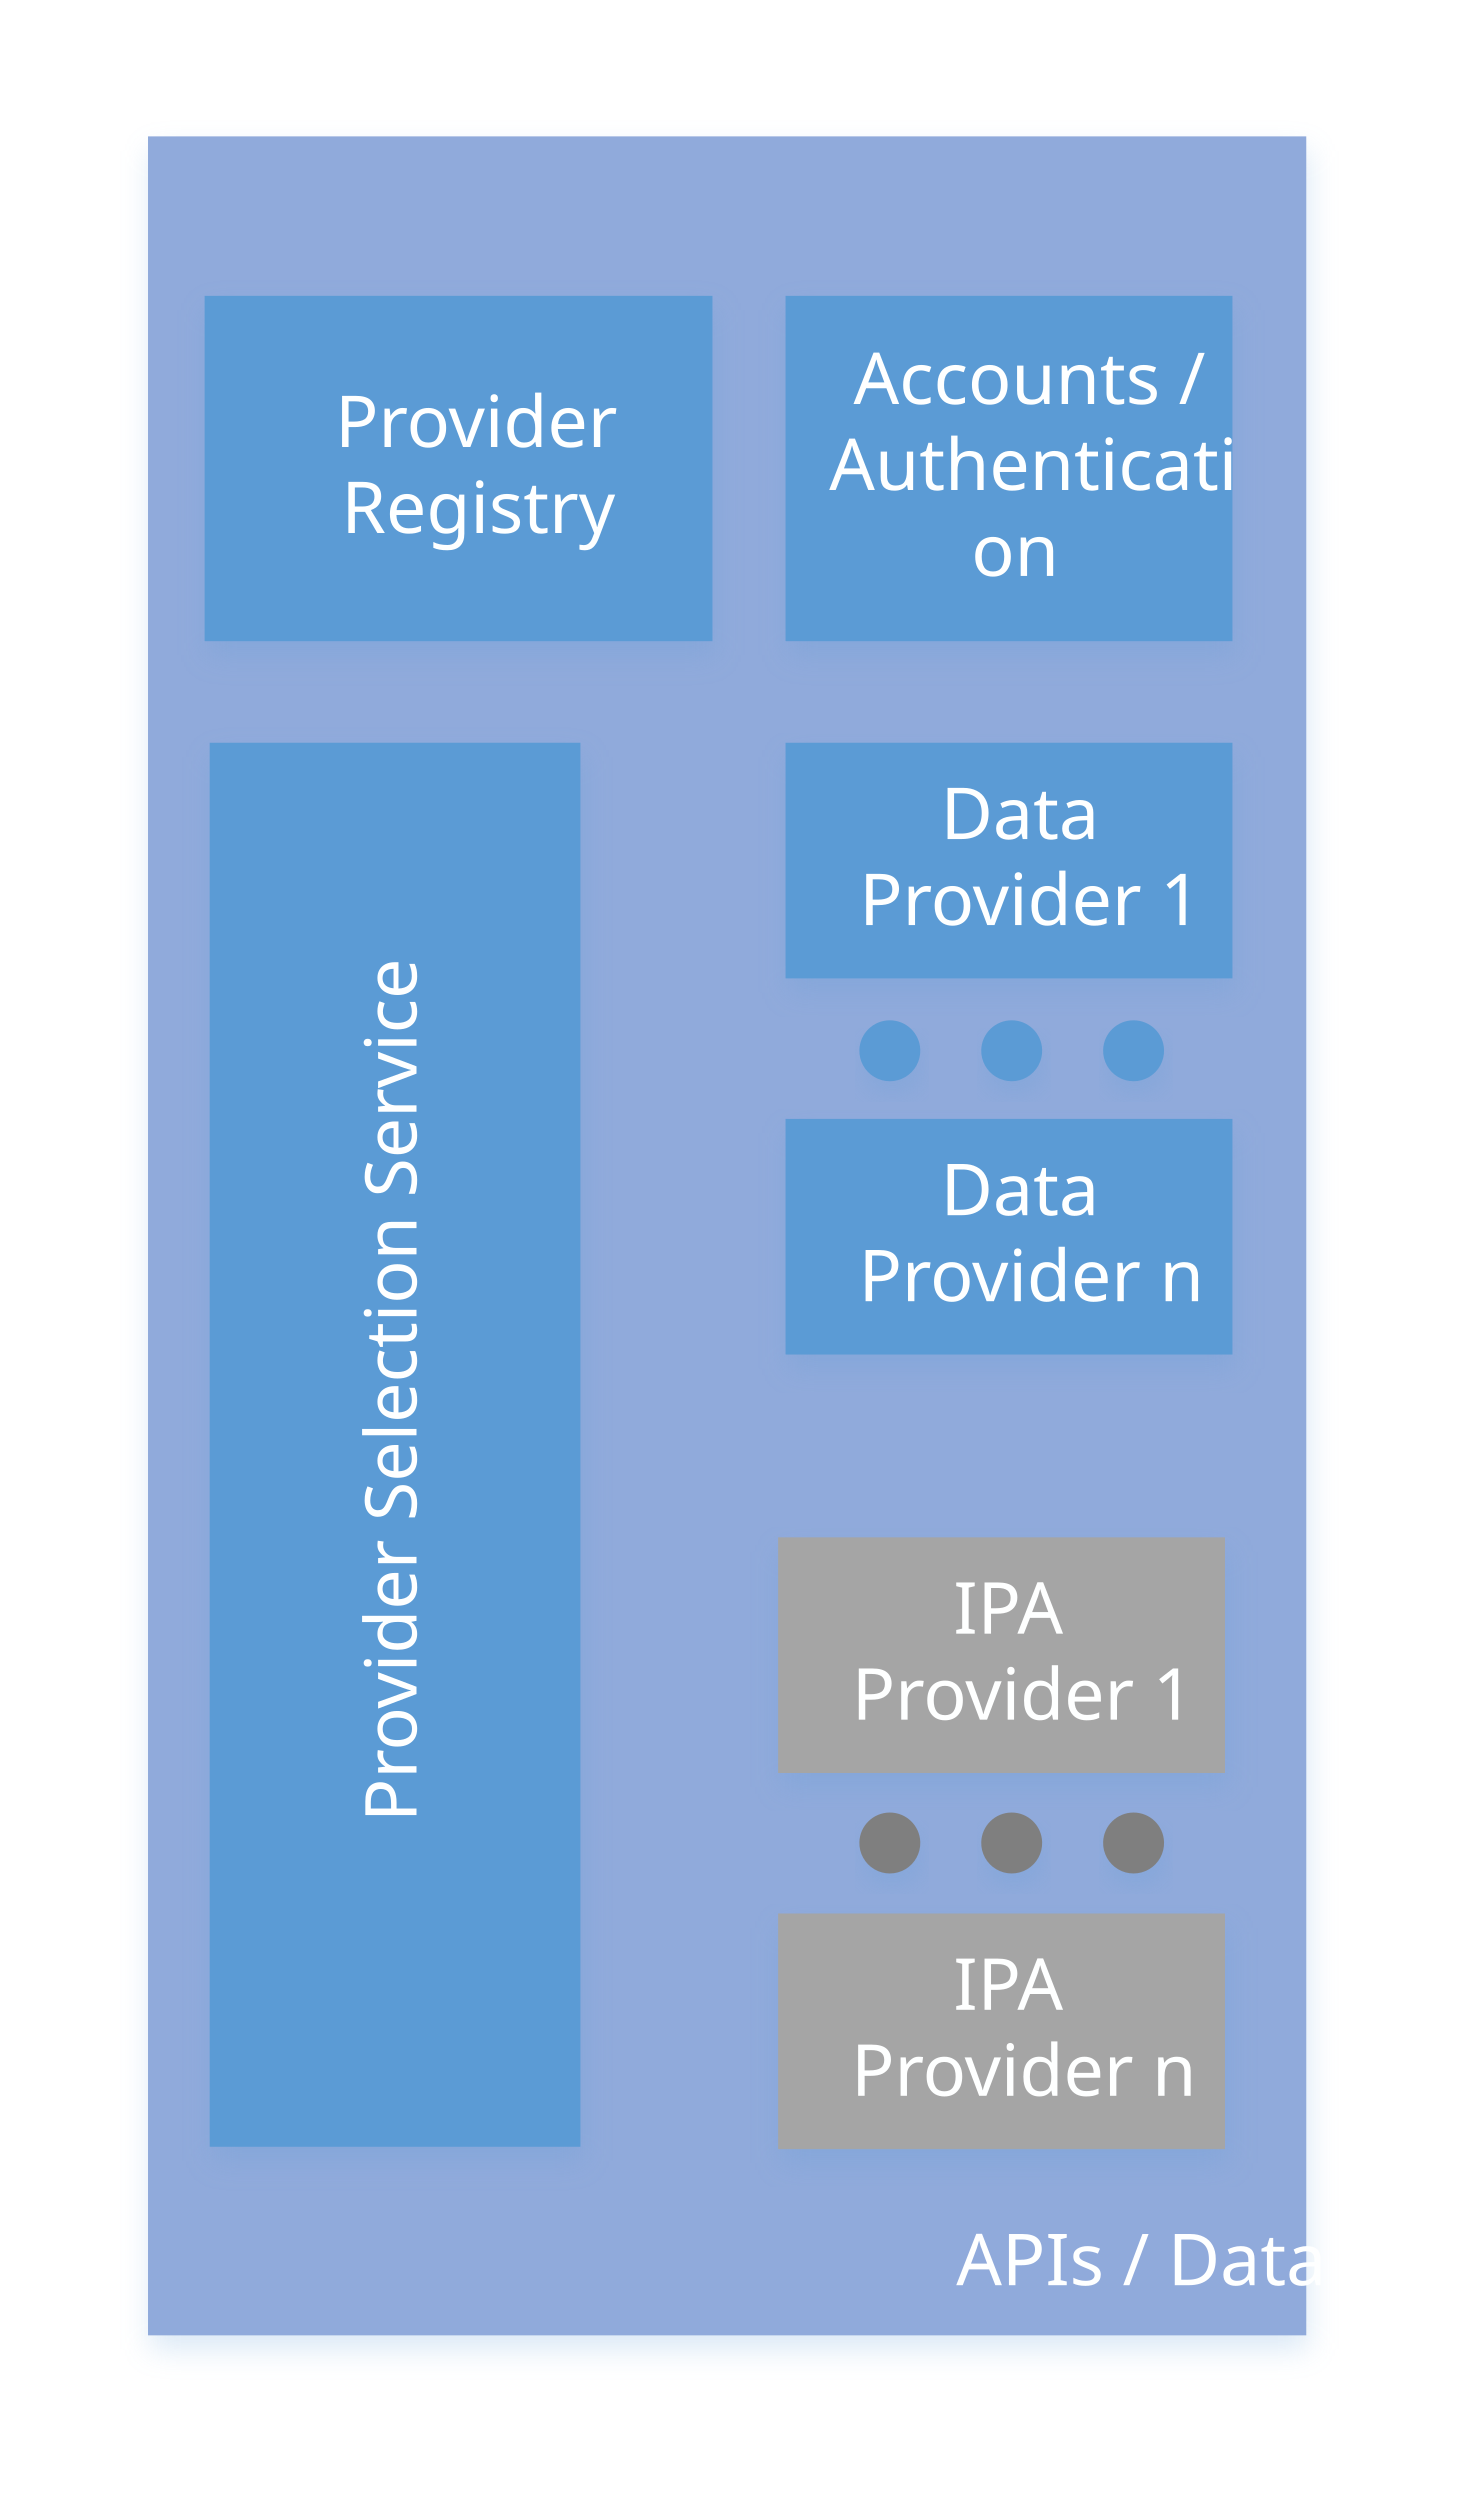
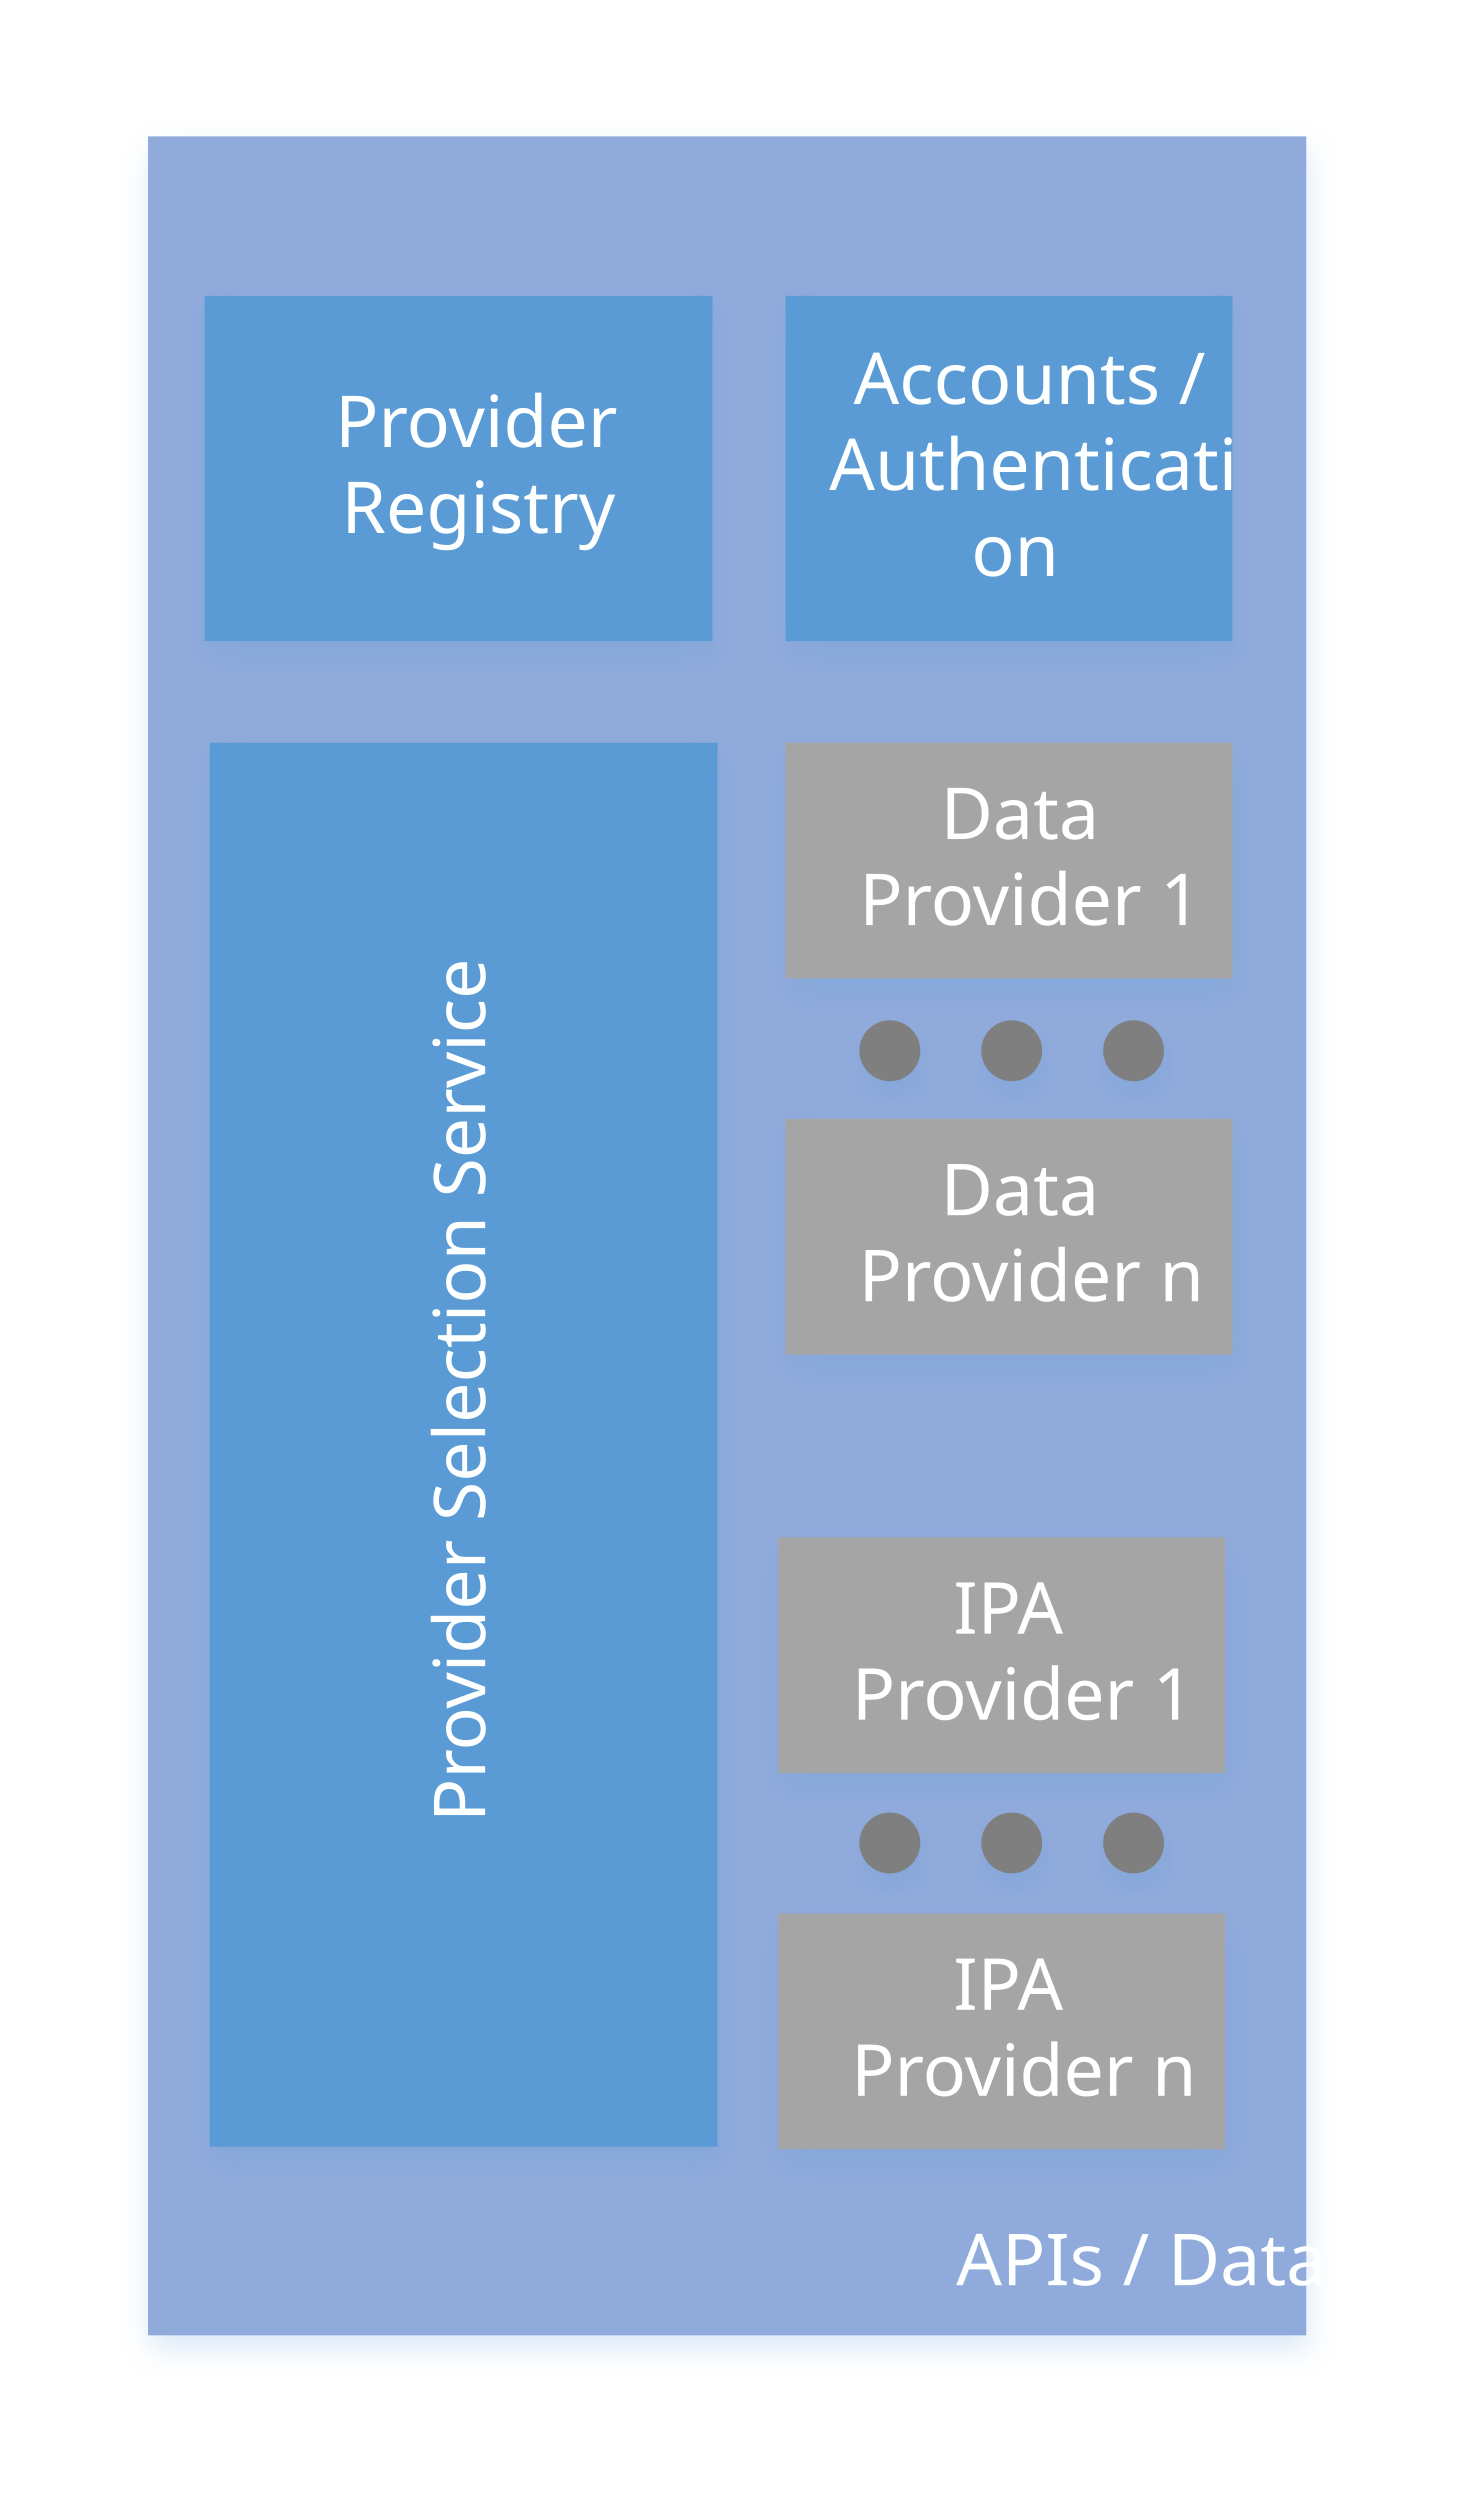
<svg xmlns="http://www.w3.org/2000/svg" width="2.828in" height="4.845in" viewBox="0 0 203.626 348.85" xml:space="preserve" color-interpolation-filters="sRGB" class="st9">
  <style type="text/css">
	
		.st1 {visibility:visible}
		.st2 {fill:#5b9bd5;fill-opacity:0.22;filter:url(#filter_2);stroke:none}
		.st3 {fill:#90aadb;stroke:none;stroke-width:1}
		.st4 {fill:#feffff;font-family:Calibri;font-size:0.833em}
- 		.st5 {fill:#5b9bd5;stroke:none;stroke-width:0.25}
+ 		.st5 {fill:#a5a5a5;stroke:none;stroke-width:0.25}
		.st6 {font-size:1em}
- 		.st7 {fill:#a5a5a5;stroke:none;stroke-width:0.25}
- 		.st8 {fill:#7f7f7f;stroke:none;stroke-width:0.25}
+ 		.st7 {fill:#7f7f7f;stroke:none;stroke-width:0.25}
+ 		.st8 {fill:#5b9bd5;stroke:none;stroke-width:0.25}
		.st9 {fill:none;fill-rule:evenodd;font-size:12px;overflow:visible;stroke-linecap:square;stroke-miterlimit:3}
	
	</style>
  <defs id="Filters">
    <filter id="filter_2">
      <feGaussianBlur stdDeviation="2" />
    </filter>
  </defs>
  <g>
    <g id="shape48-1" transform="translate(20.6544,-22.9728)">
      <g id="shadow48-2" transform="matrix(1,0,0,1,0.345598,1.97279)" class="st1">
        <rect x="0" y="42" width="161.626" height="306.85" class="st2" />
      </g>
      <rect x="0" y="42" width="161.626" height="306.85" class="st3" />
      <text x="112.78" y="341.85" class="st4">APIs / Data</text>
    </g>
    <g id="shape22-7" transform="translate(109.617,-212.327)">
      <g id="shadow22-8" transform="matrix(1,0,0,1,0.345598,1.97279)" class="st1">
        <rect x="0" y="315.969" width="62.362" height="32.882" class="st2" />
      </g>
      <rect x="0" y="315.969" width="62.362" height="32.882" class="st5" />
      <text x="21.64" y="329.41" class="st4">Data <tspan x="10.29" dy="1.2em" class="st6">Provider </tspan>1</text>
    </g>
    <g id="shape39-14" transform="translate(109.617,-159.839)">
      <g id="shadow39-15" transform="matrix(1,0,0,1,0.345598,1.97279)" class="st1">
        <rect x="0" y="315.969" width="62.362" height="32.882" class="st2" />
      </g>
      <rect x="0" y="315.969" width="62.362" height="32.882" class="st5" />
      <text x="21.64" y="329.41" class="st4">Data <tspan x="10.2" dy="1.2em" class="st6">Provider n</tspan>
      </text>
    </g>
    <g id="shape41-21" transform="translate(119.919,-198.107)">
      <g id="shadow41-22" transform="matrix(1,0,0,1,0.345598,1.97279)" class="st1">
        <path d="M0 344.6 A4.252 4.252 0 0 1 8.5 344.6 A4.252 4.252 0 1 1 0 344.6 Z" class="st2" />
      </g>
-       <path d="M0 344.6 A4.252 4.252 0 0 1 8.5 344.6 A4.252 4.252 0 1 1 0 344.6 Z" class="st5" />
+       <path d="M0 344.6 A4.252 4.252 0 0 1 8.5 344.6 A4.252 4.252 0 1 1 0 344.6 Z" class="st7" />
    </g>
    <g id="shape42-26" transform="translate(136.926,-198.107)">
      <g id="shadow42-27" transform="matrix(1,0,0,1,0.345598,1.97279)" class="st1">
        <path d="M0 344.6 A4.252 4.252 0 0 1 8.5 344.6 A4.252 4.252 0 1 1 0 344.6 Z" class="st2" />
      </g>
-       <path d="M0 344.6 A4.252 4.252 0 0 1 8.5 344.6 A4.252 4.252 0 1 1 0 344.6 Z" class="st5" />
+       <path d="M0 344.6 A4.252 4.252 0 0 1 8.5 344.6 A4.252 4.252 0 1 1 0 344.6 Z" class="st7" />
    </g>
    <g id="shape43-31" transform="translate(153.934,-198.107)">
      <g id="shadow43-32" transform="matrix(1,0,0,1,0.345598,1.97279)" class="st1">
        <path d="M0 344.6 A4.252 4.252 0 0 1 8.5 344.6 A4.252 4.252 0 1 1 0 344.6 Z" class="st2" />
      </g>
-       <path d="M0 344.6 A4.252 4.252 0 0 1 8.5 344.6 A4.252 4.252 0 1 1 0 344.6 Z" class="st5" />
+       <path d="M0 344.6 A4.252 4.252 0 0 1 8.5 344.6 A4.252 4.252 0 1 1 0 344.6 Z" class="st7" />
    </g>
-     <g id="shape45-36" transform="translate(-267.857,299.563) rotate(-90)">
+     <g id="shape45-36" transform="translate(-248.723,299.563) rotate(-90)">
      <g id="shadow45-37" transform="matrix(1,0,0,1,-1.97279,0.345598)" class="st1">
-         <rect x="0" y="297.118" width="195.921" height="51.732" class="st2" />
+         <rect x="0" y="277.984" width="195.921" height="70.866" class="st2" />
      </g>
-       <rect x="0" y="297.118" width="195.921" height="51.732" class="st5" />
-       <text x="45.32" y="325.98" class="st4">Provider Selection Service</text>
+       <rect x="0" y="277.984" width="195.921" height="70.866" class="st8" />
+       <text x="45.32" y="316.42" class="st4">Provider Selection Service</text>
    </g>
    <g id="shape78-42" transform="translate(109.617,-259.382)">
      <g id="shadow78-43" transform="matrix(1,0,0,1,0.345598,1.97279)" class="st1">
        <rect x="0" y="300.661" width="62.362" height="48.189" class="st2" />
      </g>
-       <rect x="0" y="300.661" width="62.362" height="48.189" class="st5" />
+       <rect x="0" y="300.661" width="62.362" height="48.189" class="st8" />
      <text x="9.48" y="315.76" class="st4">Accounts / <tspan x="6.09" dy="1.2em" class="st6">Authenticati</tspan>
        <tspan x="25.92" dy="1.2em" class="st6">on</tspan>
      </text>
    </g>
    <g id="shape79-50" transform="translate(28.5529,-259.382)">
      <g id="shadow79-51" transform="matrix(1,0,0,1,0.345598,1.97279)" class="st1">
        <rect x="0" y="300.661" width="70.866" height="48.189" class="st2" />
      </g>
-       <rect x="0" y="300.661" width="70.866" height="48.189" class="st5" />
+       <rect x="0" y="300.661" width="70.866" height="48.189" class="st8" />
      <text x="18.21" y="321.76" class="st4">Provider <tspan x="19.09" dy="1.2em" class="st6">Registry</tspan>
      </text>
    </g>
    <g id="shape85-57" transform="translate(108.58,-101.445)">
      <g id="shadow85-58" transform="matrix(1,0,0,1,0.345598,1.97279)" class="st1">
        <rect x="0" y="315.969" width="62.362" height="32.882" class="st2" />
      </g>
-       <rect x="0" y="315.969" width="62.362" height="32.882" class="st7" />
+       <rect x="0" y="315.969" width="62.362" height="32.882" class="st5" />
      <text x="24.45" y="329.41" class="st4">IPA<tspan x="10.29" dy="1.2em" class="st6">Provider </tspan>1</text>
    </g>
    <g id="shape86-64" transform="translate(108.58,-48.957)">
      <g id="shadow86-65" transform="matrix(1,0,0,1,0.345598,1.97279)" class="st1">
        <rect x="0" y="315.969" width="62.362" height="32.882" class="st2" />
      </g>
-       <rect x="0" y="315.969" width="62.362" height="32.882" class="st7" />
+       <rect x="0" y="315.969" width="62.362" height="32.882" class="st5" />
      <text x="24.45" y="329.41" class="st4">IPA<tspan x="10.2" dy="1.2em" class="st6">Provider n</tspan>
      </text>
    </g>
    <g id="shape87-71" transform="translate(119.919,-87.5555)">
      <g id="shadow87-72" transform="matrix(1,0,0,1,0.345598,1.97279)" class="st1">
        <path d="M0 344.6 A4.252 4.252 0 0 1 8.5 344.6 A4.252 4.252 0 1 1 0 344.6 Z" class="st2" />
      </g>
-       <path d="M0 344.6 A4.252 4.252 0 0 1 8.5 344.6 A4.252 4.252 0 1 1 0 344.6 Z" class="st8" />
+       <path d="M0 344.6 A4.252 4.252 0 0 1 8.5 344.6 A4.252 4.252 0 1 1 0 344.6 Z" class="st7" />
    </g>
    <g id="shape88-76" transform="translate(136.926,-87.5555)">
      <g id="shadow88-77" transform="matrix(1,0,0,1,0.345598,1.97279)" class="st1">
        <path d="M0 344.6 A4.252 4.252 0 0 1 8.5 344.6 A4.252 4.252 0 1 1 0 344.6 Z" class="st2" />
      </g>
-       <path d="M0 344.6 A4.252 4.252 0 0 1 8.5 344.6 A4.252 4.252 0 1 1 0 344.6 Z" class="st8" />
+       <path d="M0 344.6 A4.252 4.252 0 0 1 8.5 344.6 A4.252 4.252 0 1 1 0 344.6 Z" class="st7" />
    </g>
    <g id="shape89-81" transform="translate(153.934,-87.5555)">
      <g id="shadow89-82" transform="matrix(1,0,0,1,0.345598,1.97279)" class="st1">
        <path d="M0 344.6 A4.252 4.252 0 0 1 8.5 344.6 A4.252 4.252 0 1 1 0 344.6 Z" class="st2" />
      </g>
-       <path d="M0 344.6 A4.252 4.252 0 0 1 8.5 344.6 A4.252 4.252 0 1 1 0 344.6 Z" class="st8" />
+       <path d="M0 344.6 A4.252 4.252 0 0 1 8.5 344.6 A4.252 4.252 0 1 1 0 344.6 Z" class="st7" />
    </g>
  </g>
</svg>
